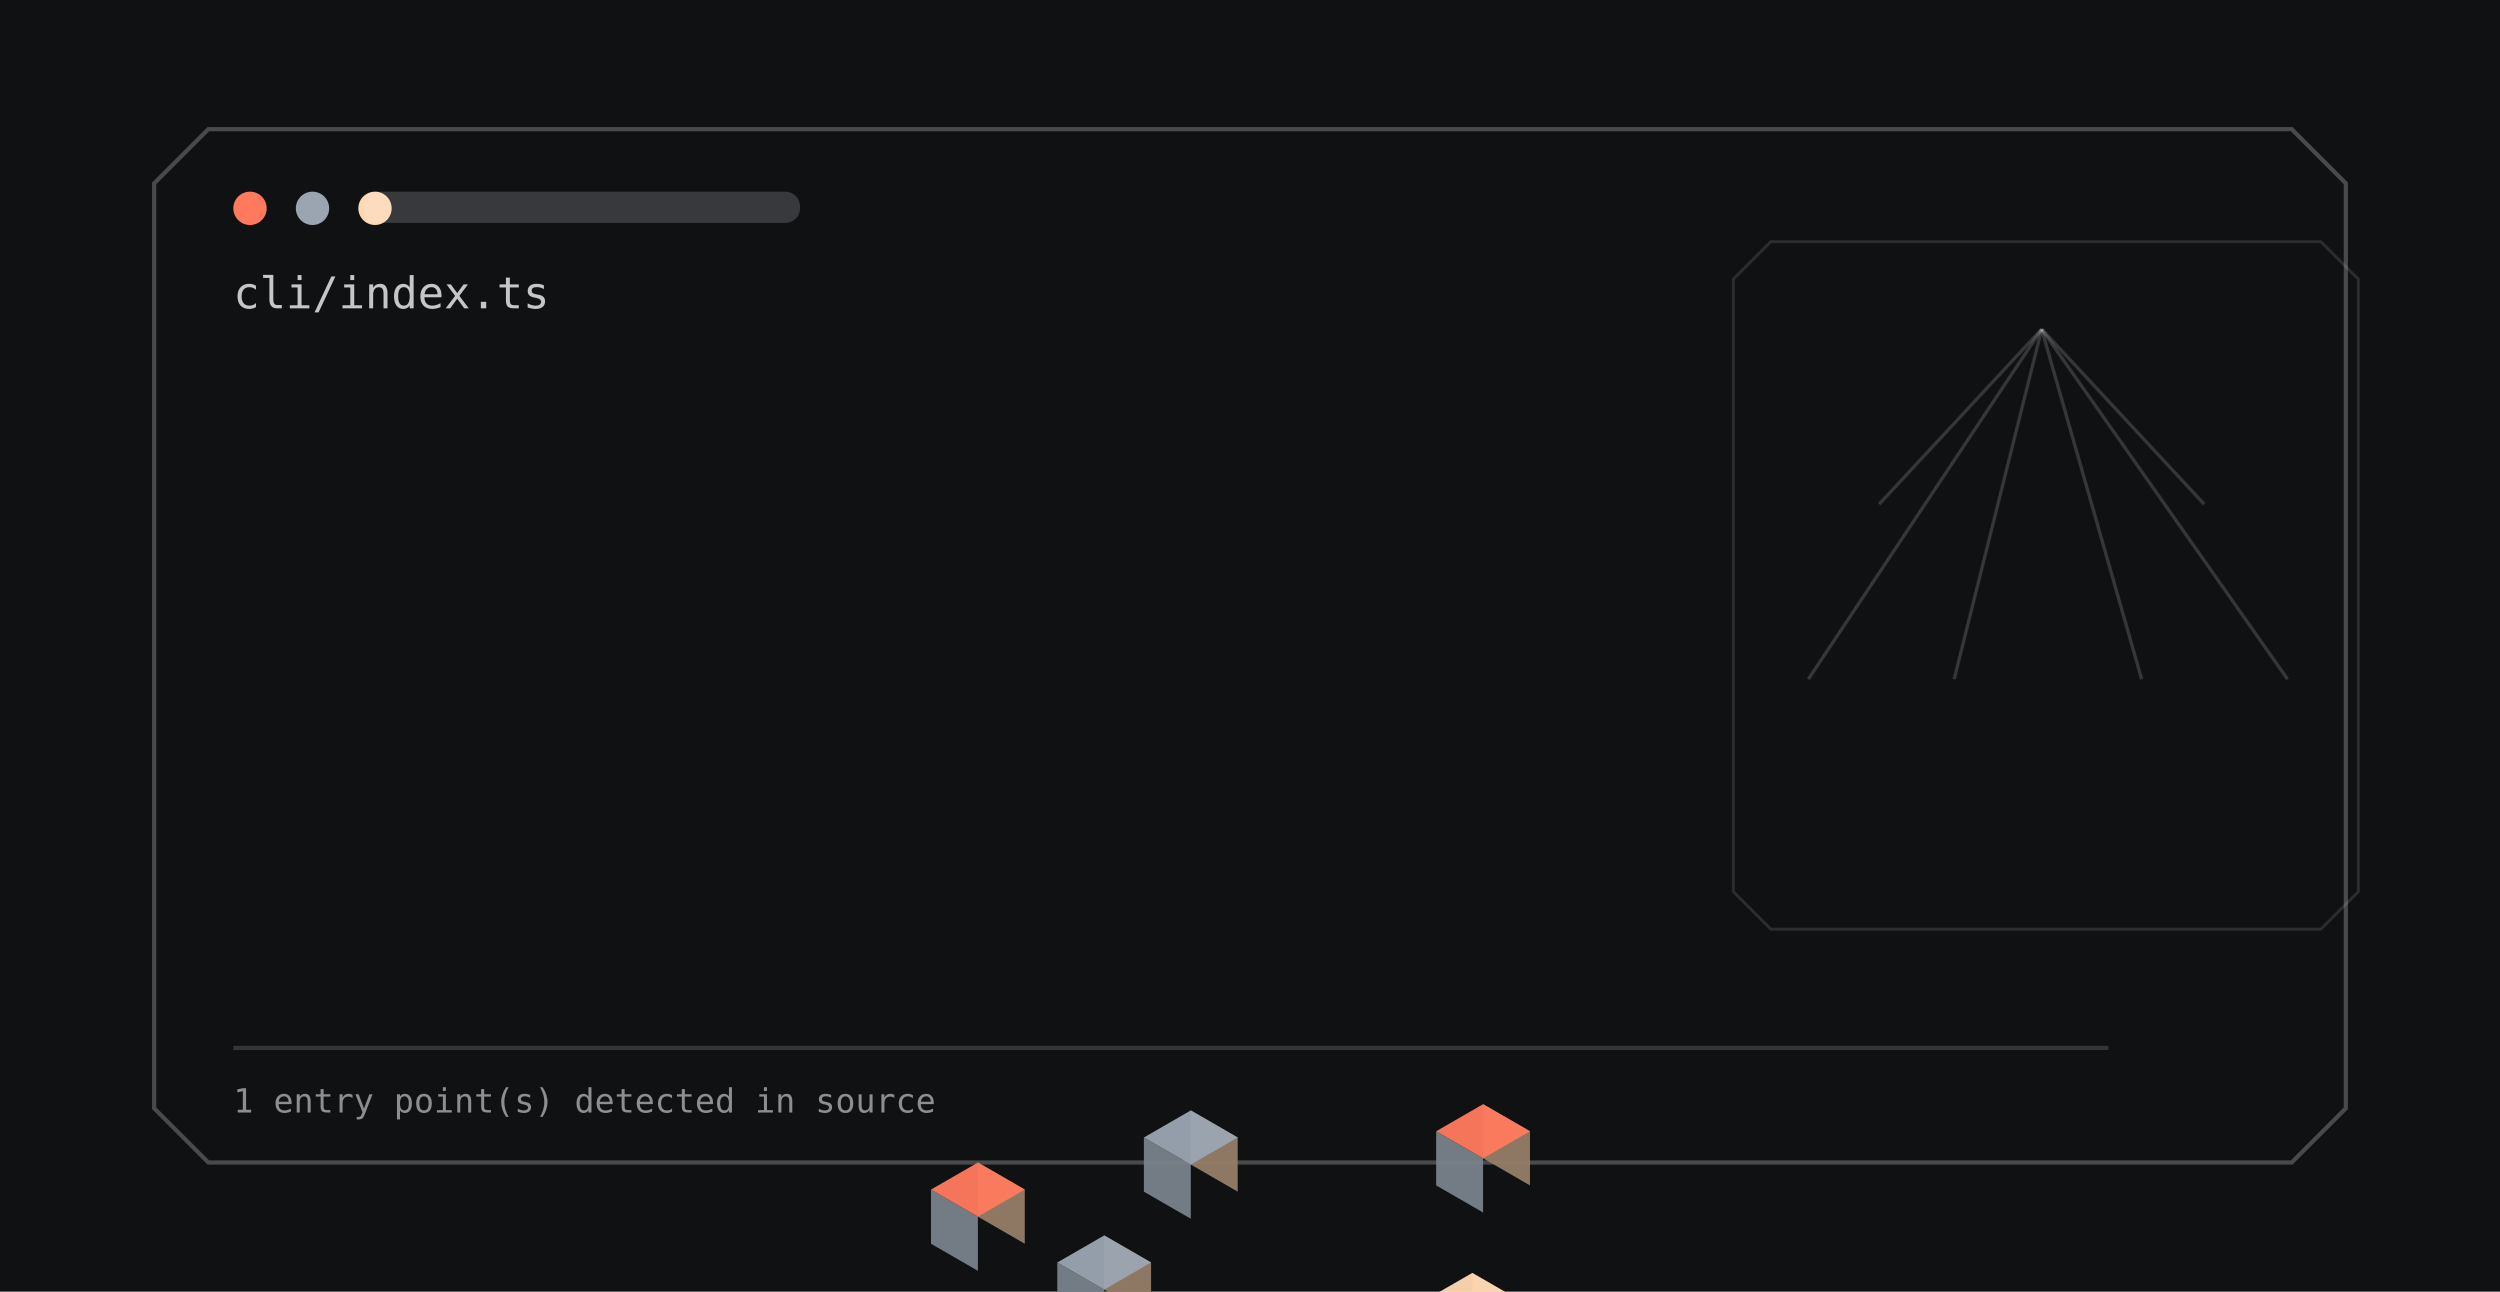
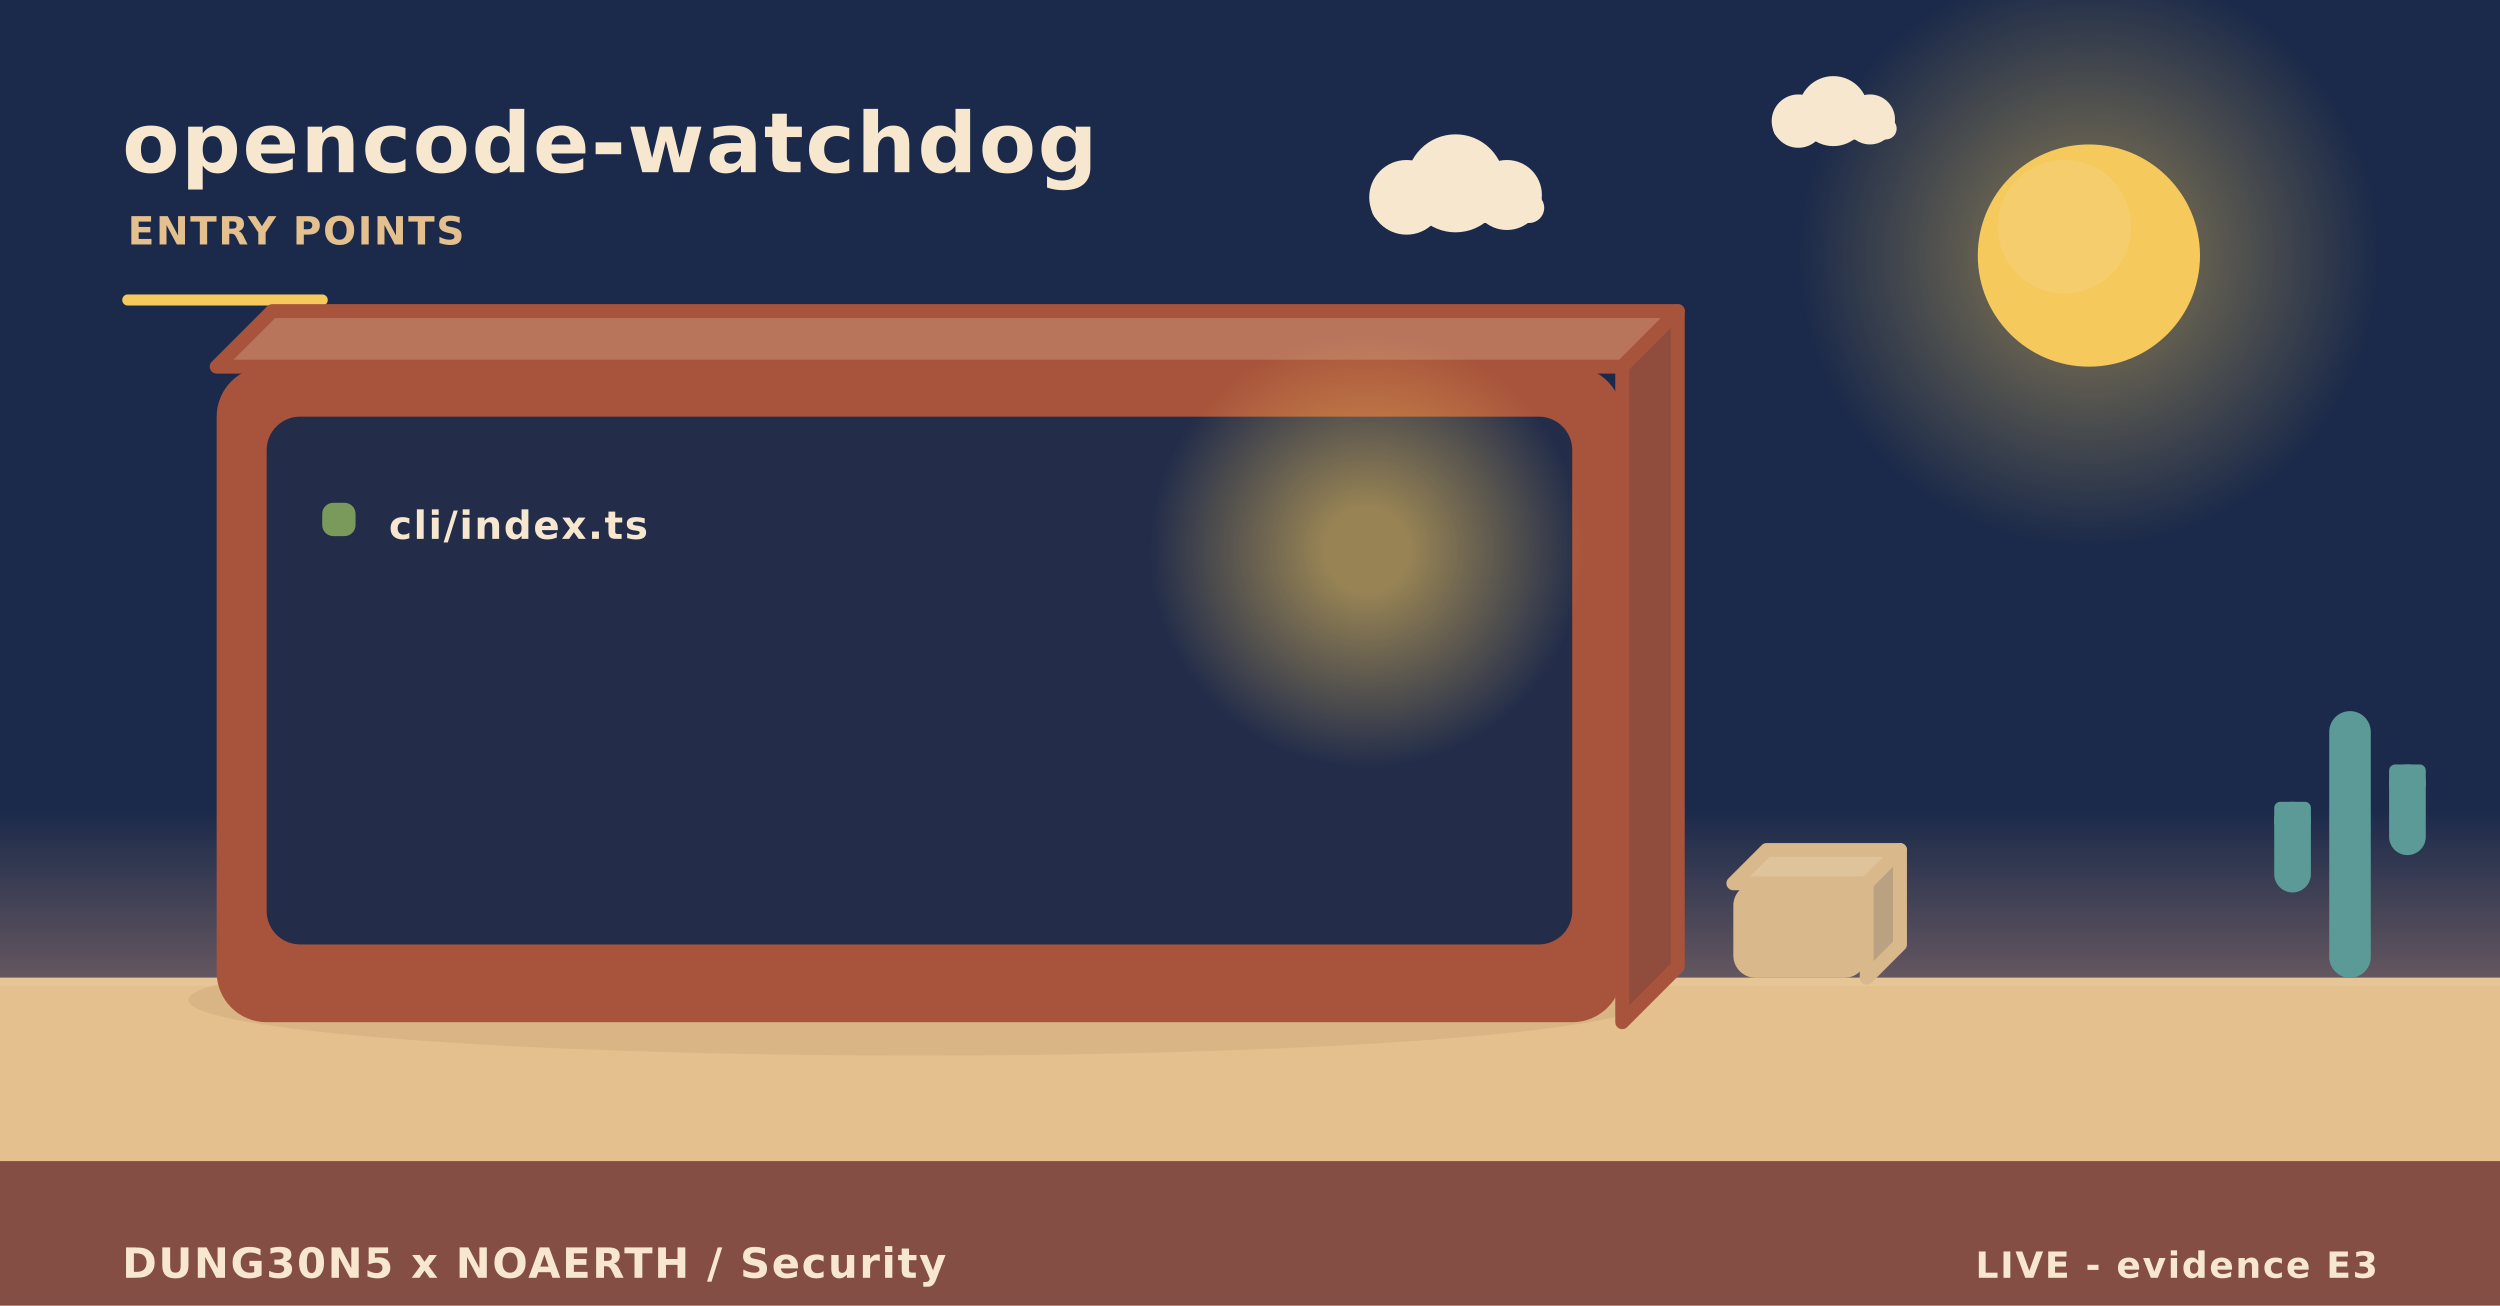
- <svg xmlns="http://www.w3.org/2000/svg" viewBox="0 0 1200 620" width="1200" height="620" role="img" aria-label="opencode-watchdog command surface">
-   <rect width="1200" height="620" fill="#0f1113" />
-   <defs>
-     <linearGradient id="gt" x1="0" y1="0" x2="1" y2="1">
-       <stop offset="0%" stop-color="#ff7a5c" />
-       <stop offset="100%" stop-color="#9aa5b1" />
-     </linearGradient>
-   </defs>
-   <path d="M100.00,62.00 H1100.00 L1126.00,88.00 V532.00 L1100.00,558.00 H100.00 L74.00,532.00 V88.00 Z" fill="none" stroke="rgba(241,243,245,0.300)" stroke-width="2.00" opacity="0.85" />
-   <circle cx="120.00" cy="100.00" r="8.00" fill="#ff7a5c" opacity="1.00" />
-   <circle cx="150.00" cy="100.00" r="8.00" fill="#9aa5b1" opacity="1.00" />
-   <circle cx="180.00" cy="100.00" r="8.00" fill="#ffd8b1" opacity="1.00" />
-   <rect x="174.00" y="92.00" width="210.00" height="15.00" rx="7.00" fill="rgba(241,243,245,0.180)" opacity="1.00" />
-   <text x="112" y="148" font-family="ui-monospace,SFMono-Regular,Menlo,monospace" font-size="21" fill="rgba(241,243,245,0.800)">cli/index.ts</text>
-   <path d="M850.00,116.00 H1114.00 L1132.00,134.00 V428.00 L1114.00,446.00 H850.00 L832.00,428.00 V134.00 Z" fill="none" stroke="rgba(241,243,245,0.180)" stroke-width="1.40" opacity="0.70" />
-   <line x1="980.00" y1="158.00" x2="902.00" y2="242.00" stroke="rgba(241,243,245,0.300)" stroke-width="1.60" opacity="0.55" />
-   <line x1="980.00" y1="158.00" x2="1058.00" y2="242.00" stroke="rgba(241,243,245,0.300)" stroke-width="1.60" opacity="0.55" />
-   <line x1="980.00" y1="158.00" x2="868.00" y2="326.00" stroke="rgba(241,243,245,0.300)" stroke-width="1.60" opacity="0.55" />
-   <line x1="980.00" y1="158.00" x2="938.00" y2="326.00" stroke="rgba(241,243,245,0.300)" stroke-width="1.60" opacity="0.55" />
-   <line x1="980.00" y1="158.00" x2="1028.00" y2="326.00" stroke="rgba(241,243,245,0.300)" stroke-width="1.60" opacity="0.55" />
-   <line x1="980.00" y1="158.00" x2="1098.00" y2="326.00" stroke="rgba(241,243,245,0.300)" stroke-width="1.60" opacity="0.55" />
-   <polygon points="711.87,556.00 734.39,569.00 734.39,543.00 711.87,530.00" fill="#947d67" opacity="0.95" />
-   <polygon points="689.36,569.00 711.87,582.00 711.87,556.00 689.36,543.00" fill="#78818a" opacity="0.95" />
-   <polygon points="711.87,530.00 734.39,543.00 711.87,556.00 689.36,543.00" fill="#ff7a5c" opacity="0.95" />
-   <polygon points="571.58,559.00 594.09,572.00 594.09,546.00 571.58,533.00" fill="#947d67" opacity="0.95" />
-   <polygon points="549.06,572.00 571.58,585.00 571.58,559.00 549.06,546.00" fill="#78818a" opacity="0.95" />
-   <polygon points="571.58,533.00 594.09,546.00 571.58,559.00 549.06,546.00" fill="#9aa5b1" opacity="0.95" />
-   <polygon points="706.68,637.00 729.19,650.00 729.19,624.00 706.68,611.00" fill="#947d67" opacity="0.95" />
-   <polygon points="684.16,650.00 706.68,663.00 706.68,637.00 684.16,624.00" fill="#78818a" opacity="0.95" />
-   <polygon points="706.68,611.00 729.19,624.00 706.68,637.00 684.16,624.00" fill="#ffd8b1" opacity="0.95" />
-   <polygon points="469.39,584.00 491.90,597.00 491.90,571.00 469.39,558.00" fill="#947d67" opacity="0.95" />
-   <polygon points="446.87,597.00 469.39,610.00 469.39,584.00 446.87,571.00" fill="#78818a" opacity="0.95" />
-   <polygon points="469.39,558.00 491.90,571.00 469.39,584.00 446.87,571.00" fill="#ff7a5c" opacity="0.95" />
-   <polygon points="530.01,619.00 552.52,632.00 552.52,606.00 530.01,593.00" fill="#947d67" opacity="0.95" />
-   <polygon points="507.49,632.00 530.01,645.00 530.01,619.00 507.49,606.00" fill="#78818a" opacity="0.95" />
-   <polygon points="530.01,593.00 552.52,606.00 530.01,619.00 507.49,606.00" fill="#9aa5b1" opacity="0.95" />
-   <polygon points="607.95,664.00 630.47,677.00 630.47,651.00 607.95,638.00" fill="#947d67" opacity="0.95" />
-   <polygon points="585.43,677.00 607.95,690.00 607.95,664.00 585.43,651.00" fill="#78818a" opacity="0.95" />
-   <polygon points="607.95,638.00 630.47,651.00 607.95,664.00 585.43,651.00" fill="#ffd8b1" opacity="0.95" />
-   <polygon points="668.57,699.00 691.09,712.00 691.09,686.00 668.57,673.00" fill="#947d67" opacity="0.95" />
-   <polygon points="646.05,712.00 668.57,725.00 668.57,699.00 646.05,686.00" fill="#78818a" opacity="0.95" />
-   <polygon points="668.57,673.00 691.09,686.00 668.57,699.00 646.05,686.00" fill="#ff7a5c" opacity="0.95" />
-   <rect x="112.00" y="502.00" width="900.00" height="2.00" rx="0.00" fill="rgba(241,243,245,0.160)" opacity="1.00" />
-   <text x="112" y="534" font-family="ui-monospace,Menlo,monospace" font-size="16" fill="rgba(241,243,245,0.550)">1 entry point(s) detected in source</text>
+ <svg xmlns="http://www.w3.org/2000/svg" width="900" height="470" viewBox="0 0 900 470" role="img" aria-label="opencode-watchdog - how it is operated">
+   <linearGradient id="skyt" x1="0" y1="0" x2="0" y2="1">
+     <stop offset="0" stop-color="#1b2a4a" />
+     <stop offset="0.62" stop-color="#1b2a4a" />
+     <stop offset="1" stop-color="#f3ad8a" />
+   </linearGradient>
+   <rect width="900" height="470" fill="url(#skyt)" />
+   <radialGradient id="sunt">
+     <stop offset="0.35" stop-color="#f5c95c" stop-opacity="0.34" />
+     <stop offset="1" stop-color="#f5c95c" stop-opacity="0" />
+   </radialGradient>
+   <circle cx="752" cy="92" r="104" fill="url(#sunt)" />
+   <circle cx="752" cy="92" r="40" fill="#f5c95c" />
+   <circle cx="743.2" cy="81.6" r="24" fill="#f5d27e" opacity="0.5" />
+   <g>
+     <circle cx="524" cy="66" r="17.64" fill="#f6e7ce" />
+     <circle cx="506.36" cy="71.04" r="13.44" fill="#f6e7ce" />
+     <circle cx="542.48" cy="70.2" r="12.6" fill="#f6e7ce" />
+     <rect x="493.76" y="69.36" width="62.16" height="10.92" rx="5.46" fill="#f6e7ce" />
+   </g>
+   <g>
+     <circle cx="660" cy="40" r="12.6" fill="#f6e7ce" />
+     <circle cx="647.4" cy="43.6" r="9.6" fill="#f6e7ce" />
+     <circle cx="673.2" cy="43" r="9" fill="#f6e7ce" />
+     <rect x="638.4" y="42.4" width="44.4" height="7.8" rx="3.9" fill="#f6e7ce" />
+   </g>
+   <rect x="0" y="352" width="900" height="118" fill="#e3c08d" />
+   <rect x="0" y="352" width="900" height="3" fill="#e6c596" />
+   <text x="44" y="62" font-family="Verdana,DejaVu Sans,sans-serif" font-size="30" font-weight="700" letter-spacing="0.6" fill="#f6e7ce" text-anchor="start">opencode-watchdog</text>
+   <text x="46" y="88" font-family="Verdana,DejaVu Sans,sans-serif" font-size="14" font-weight="700" letter-spacing="0.6" fill="#e3c08d" text-anchor="start">ENTRY POINTS</text>
+   <rect x="44" y="106" width="74" height="4" rx="2" fill="#f5c95c" />
+   <ellipse cx="331" cy="360" rx="263.2" ry="20" fill="rgba(138,90,68,0.11)" />
+   <path d="M78,132 L584,132 L604,112 L98,112 Z" fill="#b9745c" stroke="#a8543c" stroke-width="5" stroke-linejoin="round" />
+   <path d="M584,132 L604,112 L604,348 L584,368 Z" fill="#904d3e" stroke="#a8543c" stroke-width="5" stroke-linejoin="round" />
+   <rect x="78" y="132" width="506" height="236" rx="18" fill="#a8543c" />
+   <rect x="96" y="150" width="470" height="190" rx="12" fill="#1b2a4a" opacity="0.94" />
+   <radialGradient id="lamp89160">
+     <stop offset="0.2" stop-color="#f5c95c" stop-opacity="0.55" />
+     <stop offset="1" stop-color="#f5c95c" stop-opacity="0" />
+   </radialGradient>
+   <circle cx="492" cy="198" r="78" fill="url(#lamp89160)" />
+   <rect x="116" y="181" width="12" height="12" rx="4" fill="#7a9a5c" />
+   <text x="140" y="194" font-family="Verdana,DejaVu Sans,sans-serif" font-size="14" font-weight="700" letter-spacing="0.6" fill="#f6e7ce" text-anchor="start">cli/index.ts</text>
+   <path d="M624,318 L672,318 L684,306 L636,306 Z" fill="#dfc39b" stroke="#d9b98c" stroke-width="5" stroke-linejoin="round" />
+   <path d="M672,318 L684,306 L684,340 L672,352 Z" fill="#b9a181" stroke="#d9b98c" stroke-width="5" stroke-linejoin="round" />
+   <rect x="624" y="318" width="48" height="34" rx="8" fill="#d9b98c" />
+   <rect x="838.52" y="256" width="14.96" height="96" rx="7.48" fill="#5b9a97" />
+   <rect x="818.72" y="288.64" width="13.2" height="32.64" rx="6.6" fill="#5b9a97" />
+   <rect x="818.72" y="288.64" width="13.2" height="9.6" rx="2.2" fill="#5b9a97" />
+   <rect x="860.08" y="275.2" width="13.2" height="32.64" rx="6.6" fill="#5b9a97" />
+   <rect x="860.08" y="275.2" width="13.2" height="9.6" rx="2.2" fill="#5b9a97" />
+   <rect x="0" y="418" width="900" height="52" rx="0" fill="#7e4740" opacity="0.94" />
+   <text x="44" y="460" font-family="Verdana,DejaVu Sans,sans-serif" font-size="15" font-weight="700" letter-spacing="0.6" fill="#f6e7ce" text-anchor="start">DUNG30N5 x NOAERTH  /  Security</text>
+   <text x="856" y="460" font-family="Verdana,DejaVu Sans,sans-serif" font-size="13" font-weight="700" letter-spacing="0.6" fill="#f6e7ce" text-anchor="end">LIVE  -  evidence E3</text>
</svg>
